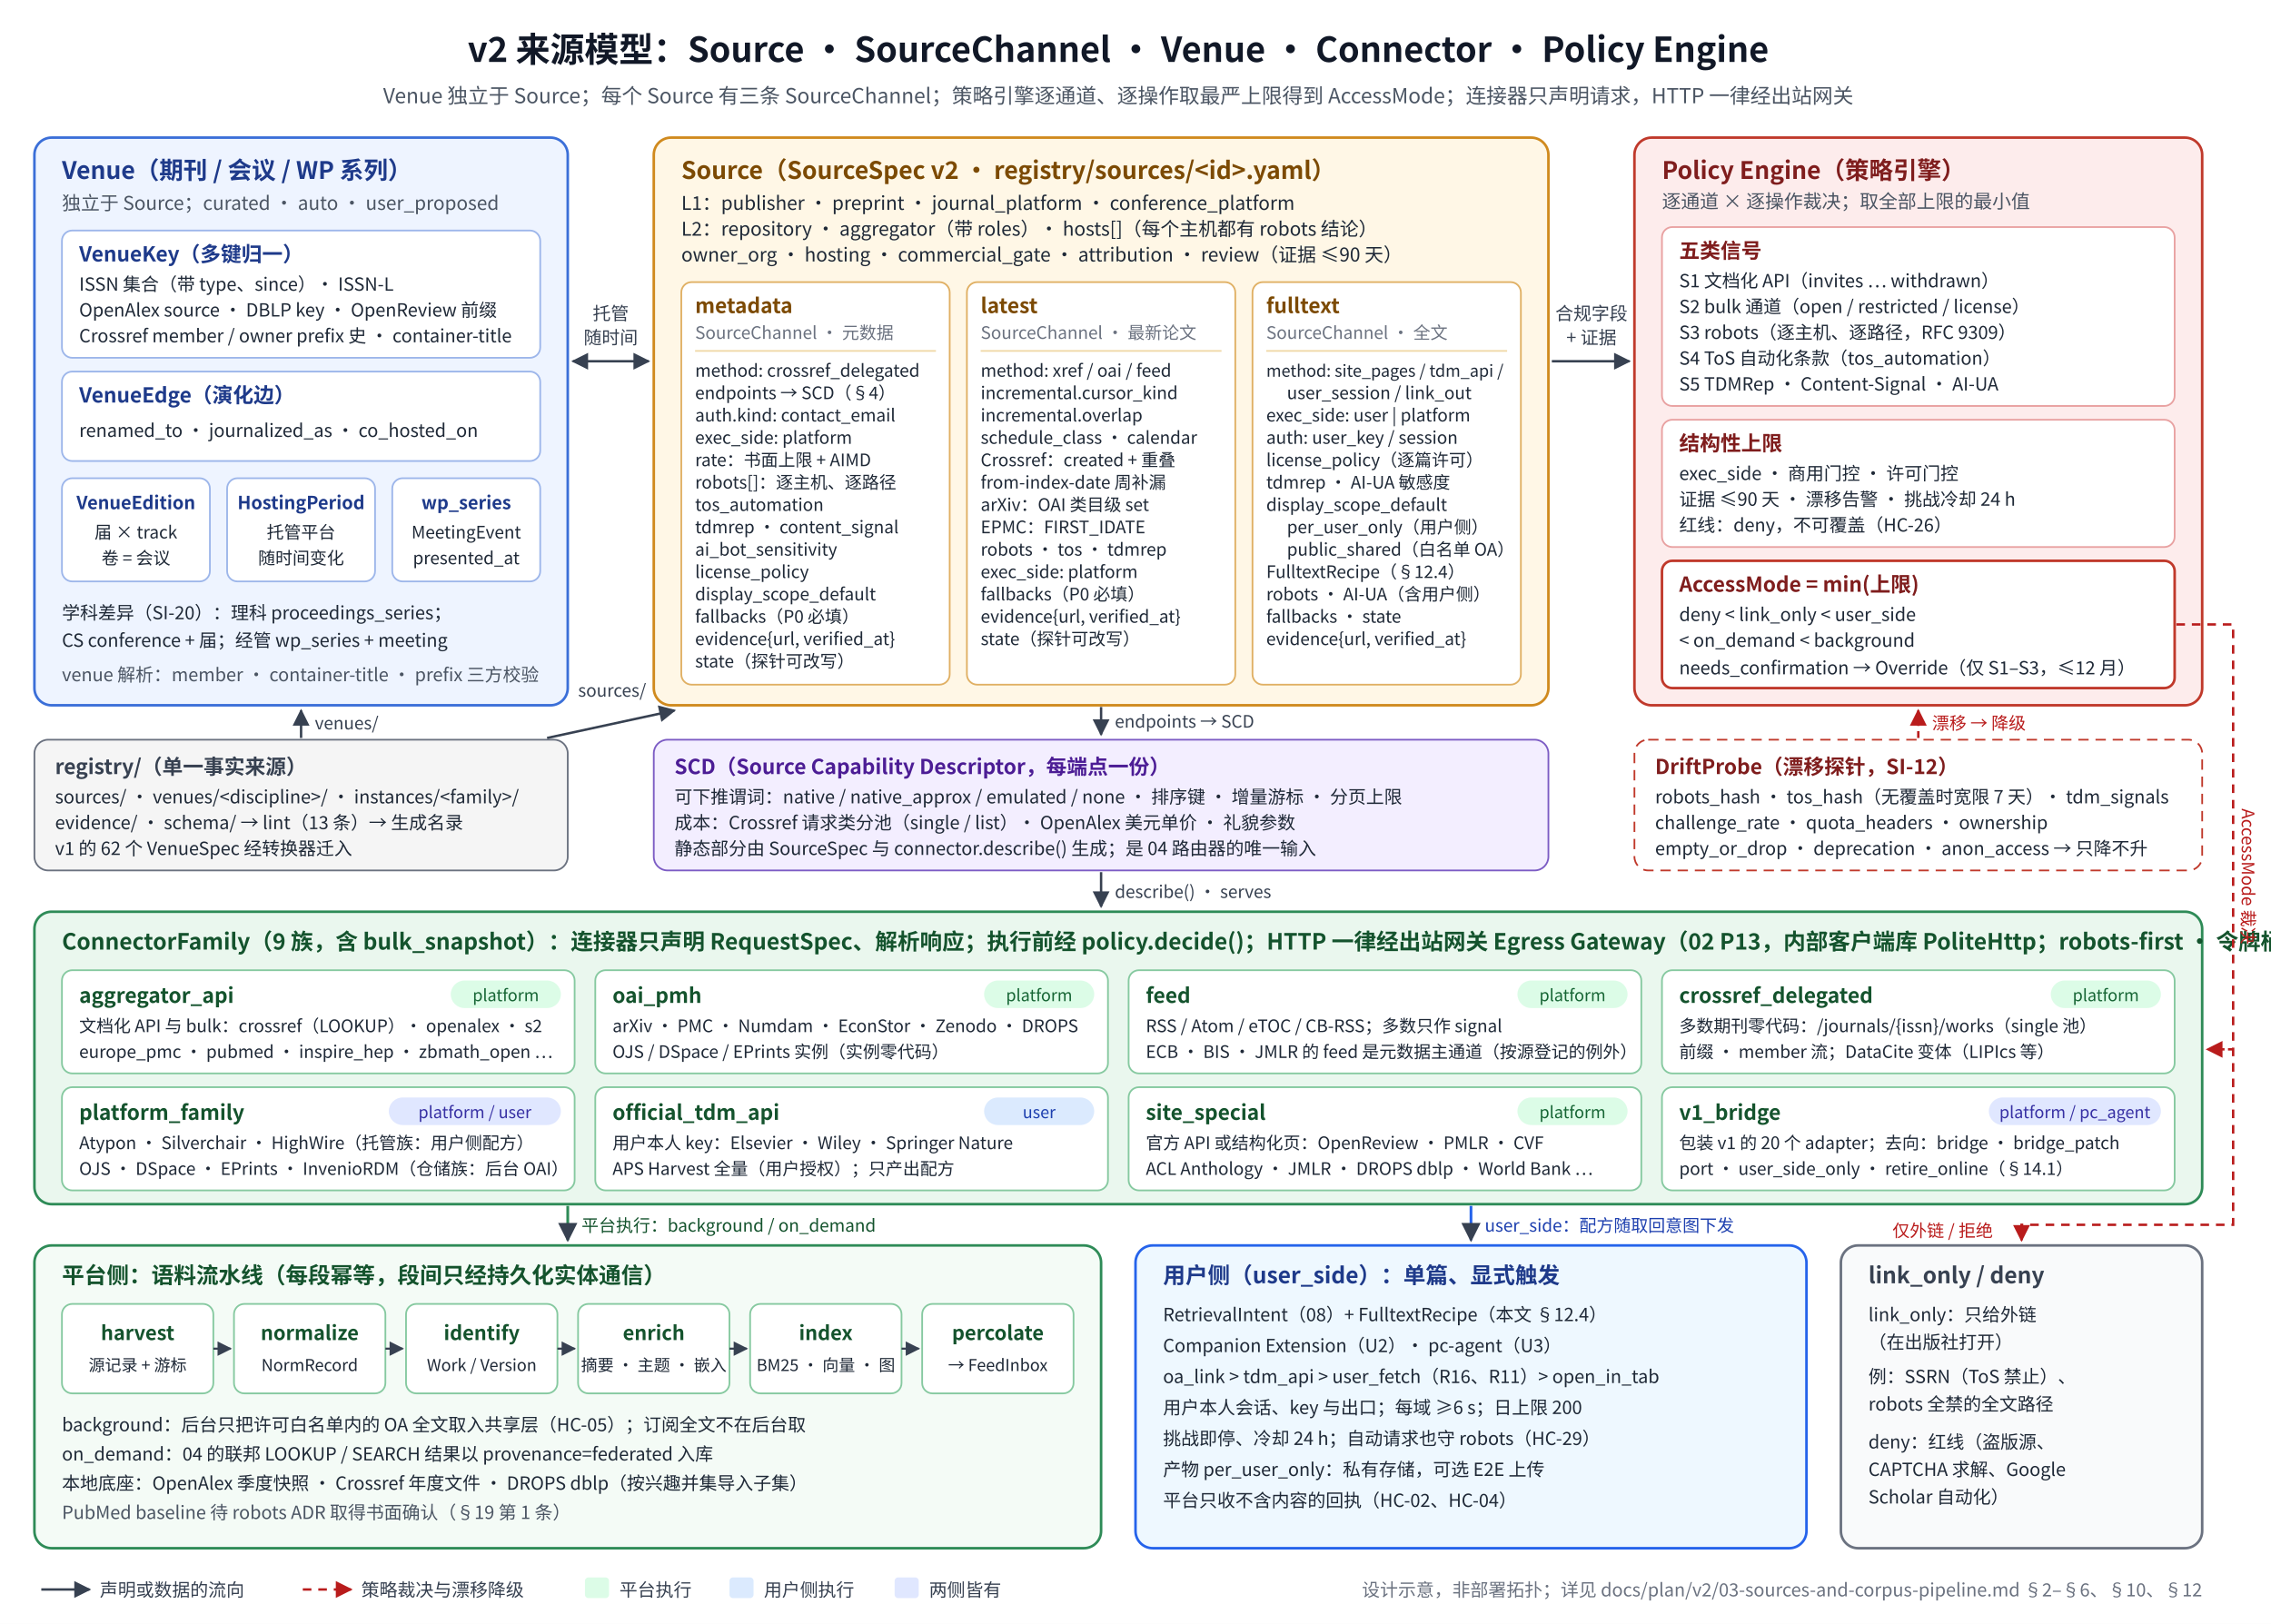
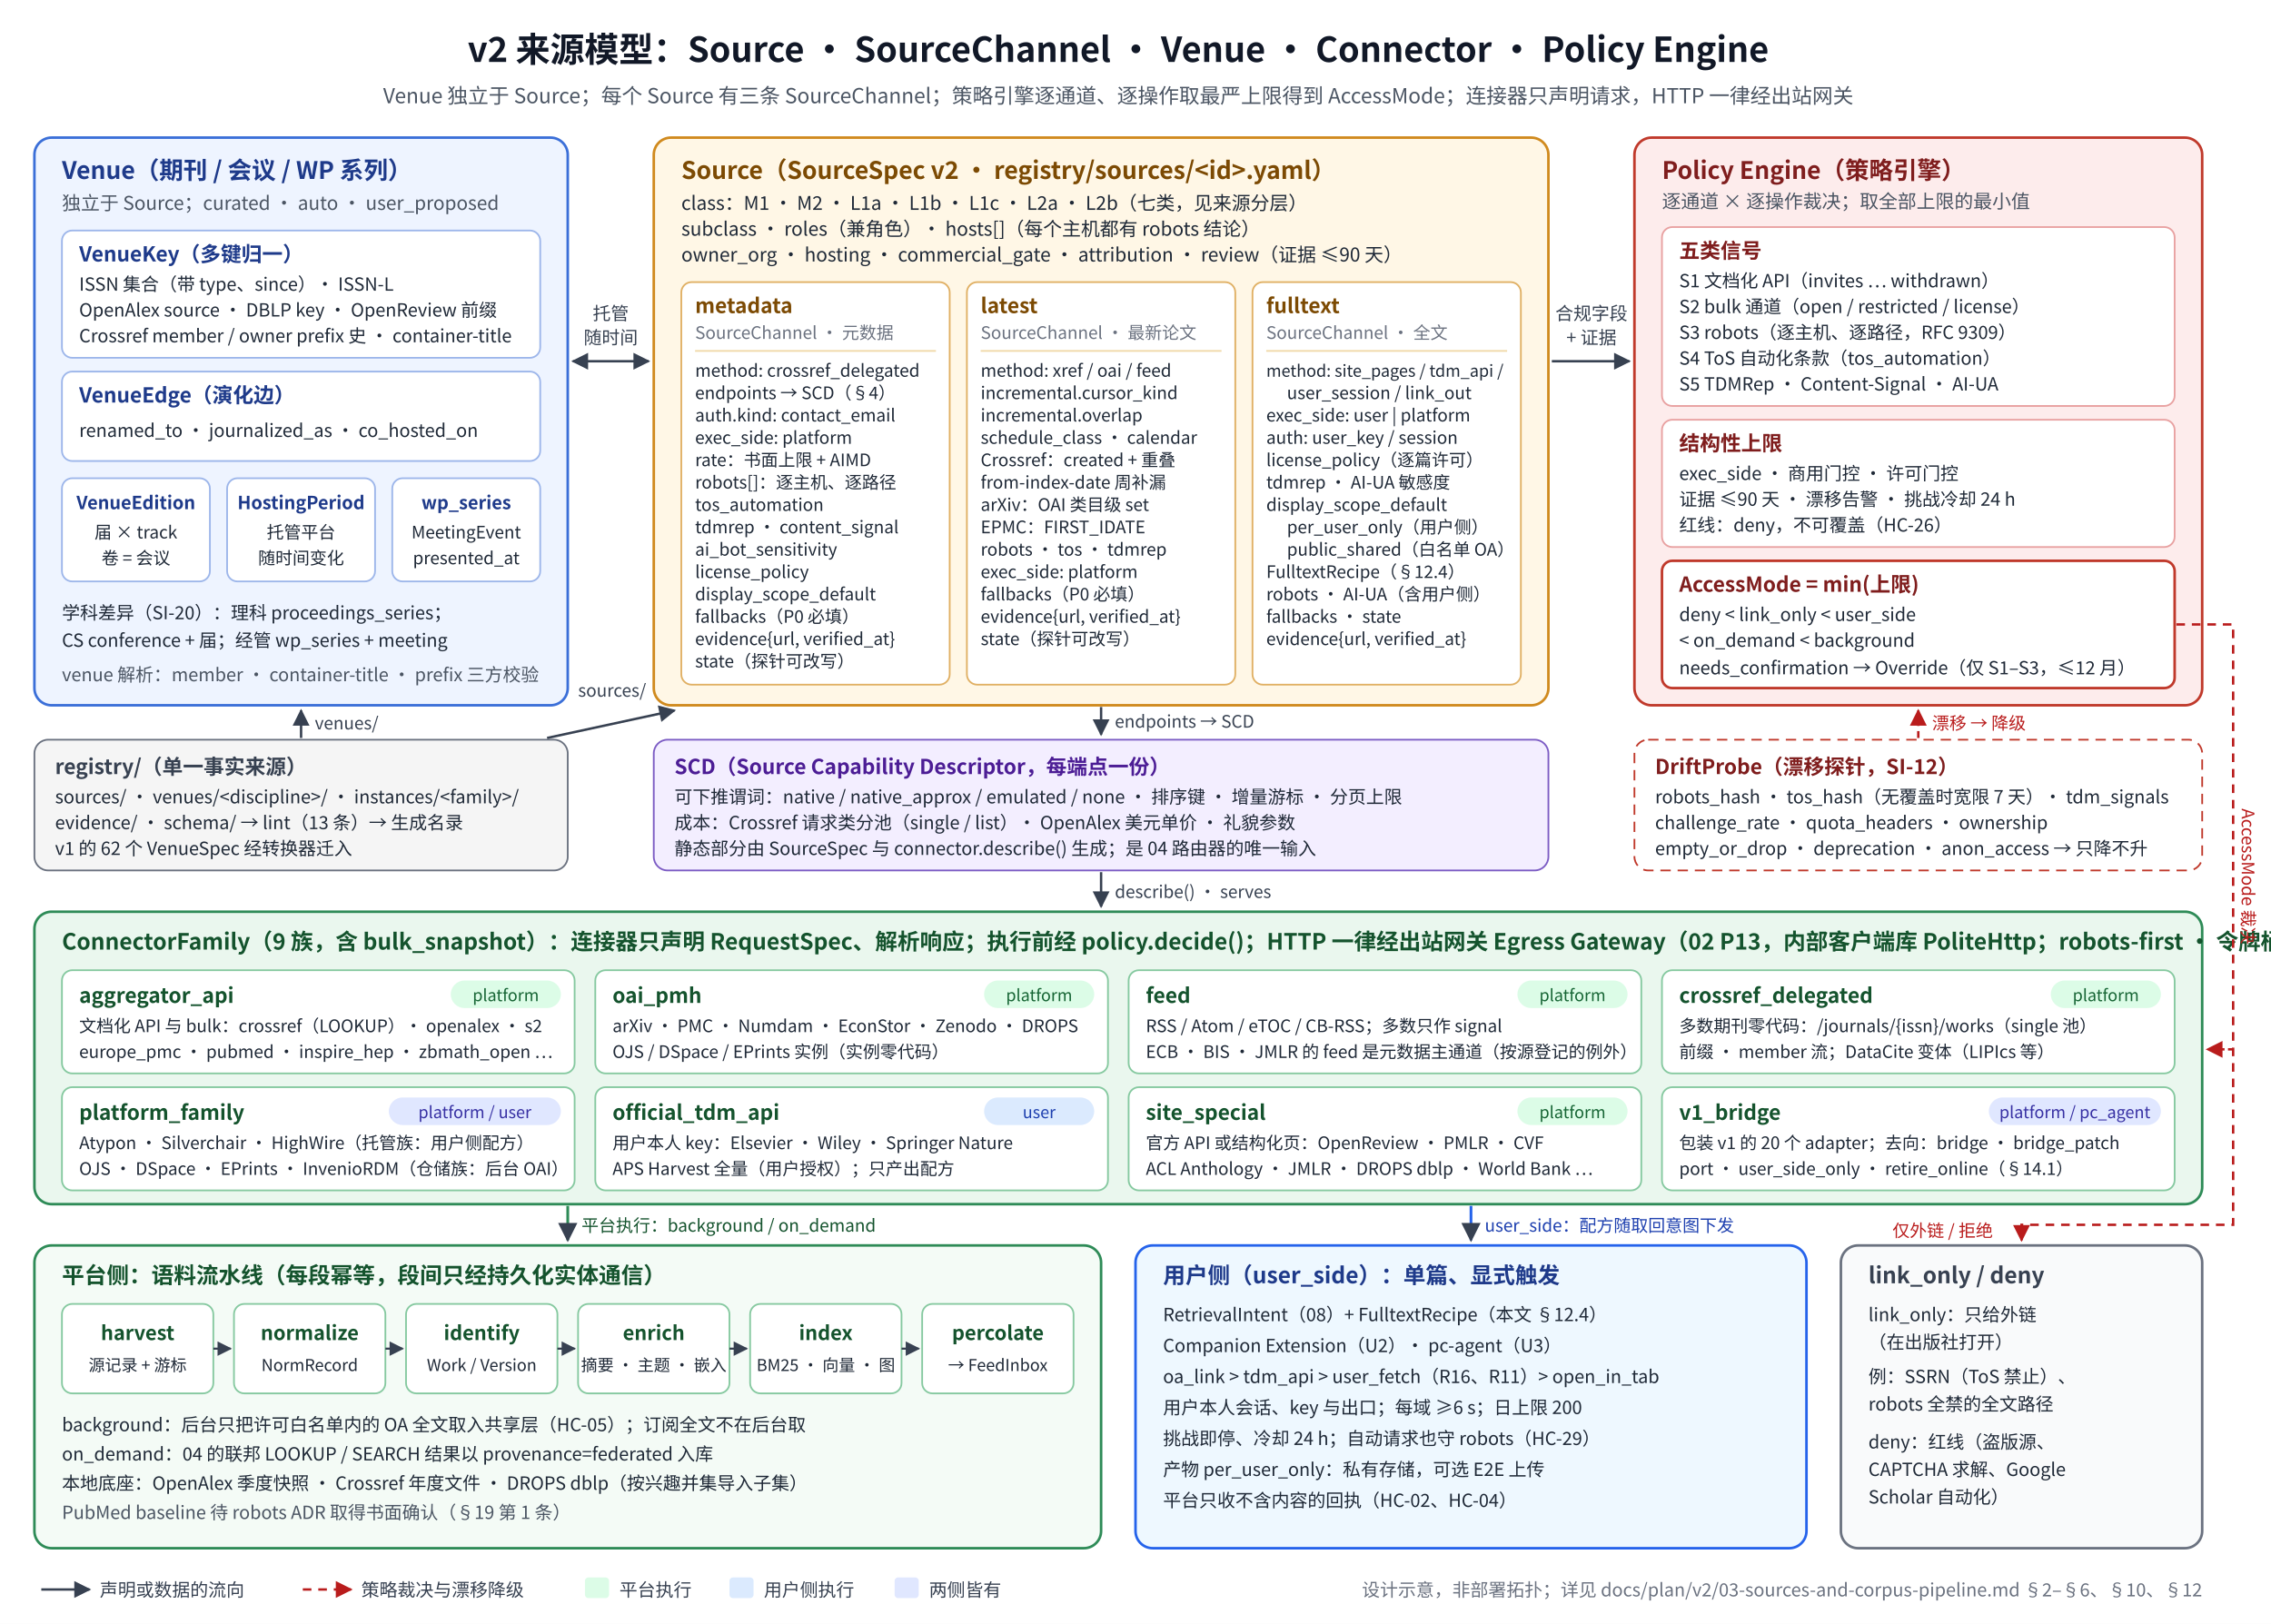
<svg xmlns="http://www.w3.org/2000/svg" viewBox="0 0 1320 944" width="1320" height="944" role="img" aria-labelledby="t d">
  <defs>
    <marker id="arr" viewBox="0 0 10 10" refX="9" refY="5" markerWidth="7" markerHeight="7" orient="auto-start-reverse">
      <path d="M0,0 L10,5 L0,10 z" fill="#374151" />
    </marker>
    <marker id="arrRed" viewBox="0 0 10 10" refX="9" refY="5" markerWidth="7" markerHeight="7" orient="auto-start-reverse">
      <path d="M0,0 L10,5 L0,10 z" fill="#B91C1C" />
    </marker>
  </defs>
  <rect x="0" y="0" width="1320" height="944" fill="#FFFFFF" />
  <g font-family="-apple-system, 'PingFang SC', 'Hiragino Sans GB', 'Microsoft YaHei', 'Noto Sans CJK SC', 'Source Han Sans SC', sans-serif" fill="#1f2937">
    <text x="650" y="36" font-size="20" font-weight="700" text-anchor="middle" fill="#111827">v2 来源模型：Source · SourceChannel · Venue · Connector · Policy Engine</text>
    <text x="650" y="60" font-size="12" text-anchor="middle" fill="#4B5563">Venue 独立于 Source；每个 Source 有三条 SourceChannel；策略引擎逐通道、逐操作取最严上限得到 AccessMode；连接器只声明请求，HTTP 一律经出站网关</text>
    <rect x="20" y="80" width="310" height="330" rx="10" fill="#EEF4FF" stroke="#3B6FD8" stroke-width="1.5" />
    <text x="36" y="104" font-size="14" font-weight="700" fill="#1E3A8A">Venue（期刊 / 会议 / WP 系列）</text>
    <text x="36" y="122" font-size="11" fill="#4B5563">独立于 Source；curated · auto · user_proposed</text>
    <rect x="36" y="134" width="278" height="74" rx="6" fill="#FFFFFF" stroke="#9DB6EA" />
    <text x="46" y="152" font-size="12" font-weight="700" fill="#1E3A8A">VenueKey（多键归一）</text>
    <text x="46" y="169" font-size="10.5" fill="#1f2937">ISSN 集合（带 type、since）· ISSN-L</text>
    <text x="46" y="184" font-size="10.5" fill="#1f2937">OpenAlex source · DBLP key · OpenReview 前缀</text>
    <text x="46" y="199" font-size="10.5" fill="#1f2937">Crossref member / owner prefix 史 · container-title</text>
    <rect x="36" y="216" width="278" height="52" rx="6" fill="#FFFFFF" stroke="#9DB6EA" />
    <text x="46" y="234" font-size="12" font-weight="700" fill="#1E3A8A">VenueEdge（演化边）</text>
    <text x="46" y="254" font-size="10.5" fill="#1f2937">renamed_to · journalized_as · co_hosted_on</text>
    <rect x="36" y="278" width="86" height="60" rx="6" fill="#FFFFFF" stroke="#9DB6EA" />
    <text x="79" y="296" font-size="10.5" font-weight="700" text-anchor="middle" fill="#1E3A8A">VenueEdition</text>
    <text x="79" y="313" font-size="10" text-anchor="middle" fill="#1f2937">届 × track</text>
    <text x="79" y="328" font-size="10" text-anchor="middle" fill="#1f2937">卷 = 会议</text>
    <rect x="132" y="278" width="86" height="60" rx="6" fill="#FFFFFF" stroke="#9DB6EA" />
    <text x="175" y="296" font-size="10.5" font-weight="700" text-anchor="middle" fill="#1E3A8A">HostingPeriod</text>
    <text x="175" y="313" font-size="10" text-anchor="middle" fill="#1f2937">托管平台</text>
    <text x="175" y="328" font-size="10" text-anchor="middle" fill="#1f2937">随时间变化</text>
    <rect x="228" y="278" width="86" height="60" rx="6" fill="#FFFFFF" stroke="#9DB6EA" />
    <text x="271" y="296" font-size="10.5" font-weight="700" text-anchor="middle" fill="#1E3A8A">wp_series</text>
    <text x="271" y="313" font-size="10" text-anchor="middle" fill="#1f2937">MeetingEvent</text>
    <text x="271" y="328" font-size="10" text-anchor="middle" fill="#1f2937">presented_at</text>
    <text x="36" y="360" font-size="10.5" fill="#1f2937">学科差异（SI-20）：理科 proceedings_series；</text>
    <text x="36" y="376" font-size="10.5" fill="#1f2937">CS conference + 届；经管 wp_series + meeting</text>
    <text x="36" y="396" font-size="10.5" fill="#4B5563">venue 解析：member · container-title · prefix 三方校验</text>
    <rect x="380" y="80" width="520" height="330" rx="10" fill="#FFF7E6" stroke="#D08A1E" stroke-width="1.5" />
    <text x="396" y="104" font-size="14" font-weight="700" fill="#7C4A03">Source（SourceSpec v2 · registry/sources/&lt;id&gt;.yaml）</text>
-     <text x="396" y="122" font-size="11" fill="#1f2937">L1：publisher · preprint · journal_platform · conference_platform</text>
-     <text x="396" y="137" font-size="11" fill="#1f2937">L2：repository · aggregator（带 roles）· hosts[]（每个主机都有 robots 结论）</text>
+     <text x="396" y="122" font-size="11" fill="#1f2937">class：M1 · M2 · L1a · L1b · L1c · L2a · L2b（七类，见来源分层）</text>
+     <text x="396" y="137" font-size="11" fill="#1f2937">subclass · roles（兼角色）· hosts[]（每个主机都有 robots 结论）</text>
    <text x="396" y="152" font-size="11" fill="#1f2937">owner_org · hosting · commercial_gate · attribution · review（证据 ≤90 天）</text>
    <rect x="396" y="164" width="156" height="234" rx="6" fill="#FFFFFF" stroke="#E0B064" />
    <text x="404" y="182" font-size="12" font-weight="700" fill="#7C4A03">metadata</text>
    <text x="404" y="197" font-size="10" fill="#6B7280">SourceChannel · 元数据</text>
    <line x1="404" y1="204" x2="544" y2="204" stroke="#F0D9A8" />
    <text x="404" y="219" font-size="10" fill="#1f2937">method: crossref_delegated</text>
    <text x="404" y="232" font-size="10" fill="#1f2937">endpoints → SCD（§4）</text>
    <text x="404" y="245" font-size="10" fill="#1f2937">auth.kind: contact_email</text>
    <text x="404" y="258" font-size="10" fill="#1f2937">exec_side: platform</text>
    <text x="404" y="271" font-size="10" fill="#1f2937">rate：书面上限 + AIMD</text>
    <text x="404" y="284" font-size="10" fill="#1f2937">robots[]：逐主机、逐路径</text>
    <text x="404" y="297" font-size="10" fill="#1f2937">tos_automation</text>
    <text x="404" y="310" font-size="10" fill="#1f2937">tdmrep · content_signal</text>
    <text x="404" y="323" font-size="10" fill="#1f2937">ai_bot_sensitivity</text>
    <text x="404" y="336" font-size="10" fill="#1f2937">license_policy</text>
    <text x="404" y="349" font-size="10" fill="#1f2937">display_scope_default</text>
    <text x="404" y="362" font-size="10" fill="#1f2937">fallbacks（P0 必填）</text>
    <text x="404" y="375" font-size="10" fill="#1f2937">evidence{url, verified_at}</text>
    <text x="404" y="388" font-size="10" fill="#1f2937">state（探针可改写）</text>
    <rect x="562" y="164" width="156" height="234" rx="6" fill="#FFFFFF" stroke="#E0B064" />
    <text x="570" y="182" font-size="12" font-weight="700" fill="#7C4A03">latest</text>
    <text x="570" y="197" font-size="10" fill="#6B7280">SourceChannel · 最新论文</text>
    <line x1="570" y1="204" x2="710" y2="204" stroke="#F0D9A8" />
    <text x="570" y="219" font-size="10" fill="#1f2937">method: xref / oai / feed</text>
    <text x="570" y="232" font-size="10" fill="#1f2937">incremental.cursor_kind</text>
    <text x="570" y="245" font-size="10" fill="#1f2937">incremental.overlap</text>
    <text x="570" y="258" font-size="10" fill="#1f2937">schedule_class · calendar</text>
    <text x="570" y="271" font-size="10" fill="#1f2937">Crossref：created + 重叠</text>
    <text x="570" y="284" font-size="10" fill="#1f2937">from-index-date 周补漏</text>
    <text x="570" y="297" font-size="10" fill="#1f2937">arXiv：OAI 类目级 set</text>
    <text x="570" y="310" font-size="10" fill="#1f2937">EPMC：FIRST_IDATE</text>
    <text x="570" y="323" font-size="10" fill="#1f2937">robots · tos · tdmrep</text>
    <text x="570" y="336" font-size="10" fill="#1f2937">exec_side: platform</text>
    <text x="570" y="349" font-size="10" fill="#1f2937">fallbacks（P0 必填）</text>
    <text x="570" y="362" font-size="10" fill="#1f2937">evidence{url, verified_at}</text>
    <text x="570" y="375" font-size="10" fill="#1f2937">state（探针可改写）</text>
    <rect x="728" y="164" width="156" height="234" rx="6" fill="#FFFFFF" stroke="#E0B064" />
    <text x="736" y="182" font-size="12" font-weight="700" fill="#7C4A03">fulltext</text>
    <text x="736" y="197" font-size="10" fill="#6B7280">SourceChannel · 全文</text>
    <line x1="736" y1="204" x2="876" y2="204" stroke="#F0D9A8" />
    <text x="736" y="219" font-size="9.5" fill="#1f2937">method: site_pages / tdm_api /</text>
    <text x="748" y="232" font-size="10" fill="#1f2937">user_session / link_out</text>
    <text x="736" y="245" font-size="10" fill="#1f2937">exec_side: user | platform</text>
    <text x="736" y="258" font-size="10" fill="#1f2937">auth: user_key / session</text>
    <text x="736" y="271" font-size="10" fill="#1f2937">license_policy（逐篇许可）</text>
    <text x="736" y="284" font-size="10" fill="#1f2937">tdmrep · AI-UA 敏感度</text>
    <text x="736" y="297" font-size="10" fill="#1f2937">display_scope_default</text>
    <text x="748" y="310" font-size="10" fill="#1f2937">per_user_only（用户侧）</text>
    <text x="748" y="323" font-size="10" fill="#1f2937">public_shared（白名单 OA）</text>
    <text x="736" y="336" font-size="10" fill="#1f2937">FulltextRecipe（§12.4）</text>
    <text x="736" y="349" font-size="10" fill="#1f2937">robots · AI-UA（含用户侧）</text>
    <text x="736" y="362" font-size="10" fill="#1f2937">fallbacks · state</text>
    <text x="736" y="375" font-size="10" fill="#1f2937">evidence{url, verified_at}</text>
    <rect x="950" y="80" width="330" height="330" rx="10" fill="#FDECEC" stroke="#C0392B" stroke-width="1.5" />
    <text x="966" y="104" font-size="14" font-weight="700" fill="#7F1D1D">Policy Engine（策略引擎）</text>
    <text x="966" y="121" font-size="11" fill="#4B5563">逐通道 × 逐操作裁决；取全部上限的最小值</text>
    <rect x="966" y="132" width="298" height="104" rx="6" fill="#FFFFFF" stroke="#E8A1A1" />
    <text x="976" y="150" font-size="12" font-weight="700" fill="#7F1D1D">五类信号</text>
    <text x="976" y="167" font-size="10.5" fill="#1f2937">S1 文档化 API（invites … withdrawn）</text>
    <text x="976" y="182" font-size="10.5" fill="#1f2937">S2 bulk 通道（open / restricted / license）</text>
    <text x="976" y="197" font-size="10.5" fill="#1f2937">S3 robots（逐主机、逐路径，RFC 9309）</text>
    <text x="976" y="212" font-size="10.5" fill="#1f2937">S4 ToS 自动化条款（tos_automation）</text>
    <text x="976" y="227" font-size="10.5" fill="#1f2937">S5 TDMRep · Content-Signal · AI-UA</text>
    <rect x="966" y="244" width="298" height="74" rx="6" fill="#FFFFFF" stroke="#E8A1A1" />
    <text x="976" y="262" font-size="12" font-weight="700" fill="#7F1D1D">结构性上限</text>
    <text x="976" y="279" font-size="10.5" fill="#1f2937">exec_side · 商用门控 · 许可门控</text>
    <text x="976" y="294" font-size="10.5" fill="#1f2937">证据 ≤90 天 · 漂移告警 · 挑战冷却 24 h</text>
    <text x="976" y="309" font-size="10.5" fill="#1f2937">红线：deny，不可覆盖（HC-26）</text>
    <rect x="966" y="326" width="298" height="74" rx="6" fill="#FFFFFF" stroke="#C0392B" stroke-width="1.5" />
    <text x="976" y="344" font-size="12" font-weight="700" fill="#7F1D1D">AccessMode = min(上限)</text>
    <text x="976" y="361" font-size="10.5" fill="#1f2937">deny &lt; link_only &lt; user_side</text>
    <text x="976" y="376" font-size="10.5" fill="#1f2937">&lt; on_demand &lt; background</text>
    <text x="976" y="392" font-size="10.5" fill="#1f2937">needs_confirmation → Override（仅 S1–S3，≤12 月）</text>
    <text x="355" y="186" font-size="10.5" text-anchor="middle" fill="#374151">托管</text>
    <text x="355" y="200" font-size="10.5" text-anchor="middle" fill="#374151">随时间</text>
    <line x1="333" y1="210" x2="377" y2="210" stroke="#374151" stroke-width="1.4" marker-start="url(#arr)" marker-end="url(#arr)" />
    <text x="925" y="186" font-size="10.5" text-anchor="middle" fill="#374151">合规字段</text>
    <text x="925" y="200" font-size="10.5" text-anchor="middle" fill="#374151">+ 证据</text>
    <line x1="902" y1="210" x2="947" y2="210" stroke="#374151" stroke-width="1.4" marker-end="url(#arr)" />
    <rect x="20" y="430" width="310" height="76" rx="8" fill="#F5F5F5" stroke="#6B7280" />
    <text x="32" y="450" font-size="12" font-weight="700" fill="#374151">registry/（单一事实来源）</text>
    <text x="32" y="467" font-size="10.5" fill="#1f2937">sources/ · venues/&lt;discipline&gt;/ · instances/&lt;family&gt;/</text>
    <text x="32" y="482" font-size="10.5" fill="#1f2937">evidence/ · schema/ → lint（13 条）→ 生成名录</text>
    <text x="32" y="497" font-size="10.5" fill="#1f2937">v1 的 62 个 VenueSpec 经转换器迁入</text>
    <rect x="380" y="430" width="520" height="76" rx="8" fill="#F3EEFF" stroke="#7C5CC4" />
    <text x="392" y="450" font-size="12" font-weight="700" fill="#4C1D95">SCD（Source Capability Descriptor，每端点一份）</text>
    <text x="392" y="467" font-size="10.5" fill="#1f2937">可下推谓词：native / native_approx / emulated / none · 排序键 · 增量游标 · 分页上限</text>
    <text x="392" y="482" font-size="10.5" fill="#1f2937">成本：Crossref 请求类分池（single / list）· OpenAlex 美元单价 · 礼貌参数</text>
    <text x="392" y="497" font-size="10.5" fill="#1f2937">静态部分由 SourceSpec 与 connector.describe() 生成；是 04 路由器的唯一输入</text>
    <rect x="950" y="430" width="330" height="76" rx="8" fill="#FFFFFF" stroke="#C0392B" stroke-dasharray="6 4" />
    <text x="962" y="450" font-size="12" font-weight="700" fill="#7F1D1D">DriftProbe（漂移探针，SI-12）</text>
    <text x="962" y="467" font-size="10.5" fill="#1f2937">robots_hash · tos_hash（无覆盖时宽限 7 天）· tdm_signals</text>
    <text x="962" y="482" font-size="10.5" fill="#1f2937">challenge_rate · quota_headers · ownership</text>
    <text x="962" y="497" font-size="10.5" fill="#1f2937">empty_or_drop · deprecation · anon_access → 只降不升</text>
    <line x1="175" y1="429" x2="175" y2="413" stroke="#374151" stroke-width="1.4" marker-end="url(#arr)" />
    <text x="183" y="424" font-size="10" fill="#374151">venues/</text>
    <line x1="318" y1="429" x2="392" y2="413" stroke="#374151" stroke-width="1.4" marker-end="url(#arr)" />
    <text x="336" y="405" font-size="10" fill="#374151">sources/</text>
    <line x1="640" y1="411" x2="640" y2="427" stroke="#374151" stroke-width="1.4" marker-end="url(#arr)" />
    <text x="648" y="423" font-size="10" fill="#374151">endpoints → SCD</text>
    <line x1="1115" y1="429" x2="1115" y2="413" stroke="#B91C1C" stroke-width="1.4" stroke-dasharray="4 3" marker-end="url(#arrRed)" />
    <text x="1123" y="424" font-size="10" fill="#B91C1C">漂移 → 降级</text>
    <line x1="640" y1="507" x2="640" y2="527" stroke="#374151" stroke-width="1.4" marker-end="url(#arr)" />
    <text x="648" y="522" font-size="10" fill="#374151">describe() · serves</text>
    <rect x="20" y="530" width="1260" height="170" rx="10" fill="#EAF7EE" stroke="#2E8B57" stroke-width="1.5" />
    <text x="36" y="552" font-size="13" font-weight="700" fill="#14532D">ConnectorFamily（9 族，含 bulk_snapshot）：连接器只声明 RequestSpec、解析响应；执行前经 policy.decide()；HTTP 一律经出站网关 Egress Gateway（02 P13，内部客户端库 PoliteHttp；robots-first · 令牌桶 · 挑战检测 · 审计）</text>
    <rect x="36" y="564" width="298" height="60" rx="6" fill="#FFFFFF" stroke="#86C9A0" />
    <text x="46" y="583" font-size="12" font-weight="700" fill="#14532D">aggregator_api</text>
    <rect x="262" y="570" width="64" height="16" rx="8" fill="#DCFCE7" />
    <text x="294" y="582" font-size="9.5" text-anchor="middle" fill="#166534">platform</text>
    <text x="46" y="600" font-size="10" fill="#1f2937">文档化 API 与 bulk：crossref（LOOKUP）· openalex · s2</text>
    <text x="46" y="615" font-size="10" fill="#1f2937">europe_pmc · pubmed · inspire_hep · zbmath_open …</text>
    <rect x="346" y="564" width="298" height="60" rx="6" fill="#FFFFFF" stroke="#86C9A0" />
    <text x="356" y="583" font-size="12" font-weight="700" fill="#14532D">oai_pmh</text>
    <rect x="572" y="570" width="64" height="16" rx="8" fill="#DCFCE7" />
    <text x="604" y="582" font-size="9.5" text-anchor="middle" fill="#166534">platform</text>
    <text x="356" y="600" font-size="10" fill="#1f2937">arXiv · PMC · Numdam · EconStor · Zenodo · DROPS</text>
    <text x="356" y="615" font-size="10" fill="#1f2937">OJS / DSpace / EPrints 实例（实例零代码）</text>
    <rect x="656" y="564" width="298" height="60" rx="6" fill="#FFFFFF" stroke="#86C9A0" />
    <text x="666" y="583" font-size="12" font-weight="700" fill="#14532D">feed</text>
    <rect x="882" y="570" width="64" height="16" rx="8" fill="#DCFCE7" />
    <text x="914" y="582" font-size="9.5" text-anchor="middle" fill="#166534">platform</text>
    <text x="666" y="600" font-size="10" fill="#1f2937">RSS / Atom / eTOC / CB-RSS；多数只作 signal</text>
    <text x="666" y="615" font-size="10" fill="#1f2937">ECB · BIS · JMLR 的 feed 是元数据主通道（按源登记的例外）</text>
    <rect x="966" y="564" width="298" height="60" rx="6" fill="#FFFFFF" stroke="#86C9A0" />
    <text x="976" y="583" font-size="12" font-weight="700" fill="#14532D">crossref_delegated</text>
    <rect x="1192" y="570" width="64" height="16" rx="8" fill="#DCFCE7" />
    <text x="1224" y="582" font-size="9.5" text-anchor="middle" fill="#166534">platform</text>
    <text x="976" y="600" font-size="10" fill="#1f2937">多数期刊零代码：/journals/{issn}/works（single 池）</text>
    <text x="976" y="615" font-size="10" fill="#1f2937">前缀 · member 流；DataCite 变体（LIPIcs 等）</text>
    <rect x="36" y="632" width="298" height="60" rx="6" fill="#FFFFFF" stroke="#86C9A0" />
    <text x="46" y="651" font-size="12" font-weight="700" fill="#14532D">platform_family</text>
    <rect x="226" y="638" width="100" height="16" rx="8" fill="#E0E7FF" />
    <text x="276" y="650" font-size="9.5" text-anchor="middle" fill="#3730A3">platform / user</text>
    <text x="46" y="668" font-size="10" fill="#1f2937">Atypon · Silverchair · HighWire（托管族：用户侧配方）</text>
    <text x="46" y="683" font-size="10" fill="#1f2937">OJS · DSpace · EPrints · InvenioRDM（仓储族：后台 OAI）</text>
    <rect x="346" y="632" width="298" height="60" rx="6" fill="#FFFFFF" stroke="#86C9A0" />
    <text x="356" y="651" font-size="12" font-weight="700" fill="#14532D">official_tdm_api</text>
    <rect x="572" y="638" width="64" height="16" rx="8" fill="#DBEAFE" />
    <text x="604" y="650" font-size="9.5" text-anchor="middle" fill="#1E40AF">user</text>
    <text x="356" y="668" font-size="10" fill="#1f2937">用户本人 key：Elsevier · Wiley · Springer Nature</text>
    <text x="356" y="683" font-size="10" fill="#1f2937">APS Harvest 全量（用户授权）；只产出配方</text>
    <rect x="656" y="632" width="298" height="60" rx="6" fill="#FFFFFF" stroke="#86C9A0" />
    <text x="666" y="651" font-size="12" font-weight="700" fill="#14532D">site_special</text>
    <rect x="882" y="638" width="64" height="16" rx="8" fill="#DCFCE7" />
    <text x="914" y="650" font-size="9.5" text-anchor="middle" fill="#166534">platform</text>
    <text x="666" y="668" font-size="10" fill="#1f2937">官方 API 或结构化页：OpenReview · PMLR · CVF</text>
    <text x="666" y="683" font-size="10" fill="#1f2937">ACL Anthology · JMLR · DROPS dblp · World Bank …</text>
    <rect x="966" y="632" width="298" height="60" rx="6" fill="#FFFFFF" stroke="#86C9A0" />
    <text x="976" y="651" font-size="12" font-weight="700" fill="#14532D">v1_bridge</text>
    <rect x="1156" y="638" width="100" height="16" rx="8" fill="#E0E7FF" />
    <text x="1206" y="650" font-size="9.5" text-anchor="middle" fill="#3730A3">platform / pc_agent</text>
    <text x="976" y="668" font-size="10" fill="#1f2937">包装 v1 的 20 个 adapter；去向：bridge · bridge_patch</text>
    <text x="976" y="683" font-size="10" fill="#1f2937">port · user_side_only · retire_online（§14.1）</text>
    <polyline points="1265,363 1298,363 1298,712 1175,712 1175,721" fill="none" stroke="#B91C1C" stroke-width="1.4" stroke-dasharray="5 4" marker-end="url(#arrRed)" />
    <line x1="1298" y1="610" x2="1283" y2="610" stroke="#B91C1C" stroke-width="1.4" stroke-dasharray="3 2" marker-end="url(#arrRed)" />
    <text x="1303" y="470" font-size="10" fill="#B91C1C" transform="rotate(90 1303 470)">AccessMode 裁决</text>
    <line x1="330" y1="701" x2="330" y2="721" stroke="#2E8B57" stroke-width="1.6" marker-end="url(#arr)" />
    <text x="338" y="716" font-size="10" fill="#14532D">平台执行：background / on_demand</text>
    <line x1="855" y1="701" x2="855" y2="721" stroke="#2563EB" stroke-width="1.6" marker-end="url(#arr)" />
    <text x="863" y="716" font-size="10" fill="#1E40AF">user_side：配方随取回意图下发</text>
    <text x="1100" y="719" font-size="10" fill="#B91C1C">仅外链 / 拒绝</text>
    <rect x="20" y="724" width="620" height="176" rx="10" fill="#F4FBF6" stroke="#2E8B57" stroke-width="1.5" />
    <text x="36" y="746" font-size="13" font-weight="700" fill="#14532D">平台侧：语料流水线（每段幂等，段间只经持久化实体通信）</text>
    <rect x="36" y="758" width="88" height="52" rx="6" fill="#FFFFFF" stroke="#86C9A0" />
    <text x="80" y="779" font-size="11.5" font-weight="700" text-anchor="middle" fill="#14532D">harvest</text>
    <text x="80" y="797" font-size="9.5" text-anchor="middle" fill="#1f2937">源记录 + 游标</text>
    <rect x="136" y="758" width="88" height="52" rx="6" fill="#FFFFFF" stroke="#86C9A0" />
    <text x="180" y="779" font-size="11.5" font-weight="700" text-anchor="middle" fill="#14532D">normalize</text>
    <text x="180" y="797" font-size="9.5" text-anchor="middle" fill="#1f2937">NormRecord</text>
    <rect x="236" y="758" width="88" height="52" rx="6" fill="#FFFFFF" stroke="#86C9A0" />
    <text x="280" y="779" font-size="11.5" font-weight="700" text-anchor="middle" fill="#14532D">identify</text>
    <text x="280" y="797" font-size="9.5" text-anchor="middle" fill="#1f2937">Work / Version</text>
    <rect x="336" y="758" width="88" height="52" rx="6" fill="#FFFFFF" stroke="#86C9A0" />
    <text x="380" y="779" font-size="11.5" font-weight="700" text-anchor="middle" fill="#14532D">enrich</text>
    <text x="380" y="797" font-size="9.5" text-anchor="middle" fill="#1f2937">摘要 · 主题 · 嵌入</text>
    <rect x="436" y="758" width="88" height="52" rx="6" fill="#FFFFFF" stroke="#86C9A0" />
    <text x="480" y="779" font-size="11.5" font-weight="700" text-anchor="middle" fill="#14532D">index</text>
    <text x="480" y="797" font-size="9.5" text-anchor="middle" fill="#1f2937">BM25 · 向量 · 图</text>
    <rect x="536" y="758" width="88" height="52" rx="6" fill="#FFFFFF" stroke="#86C9A0" />
    <text x="580" y="779" font-size="11.5" font-weight="700" text-anchor="middle" fill="#14532D">percolate</text>
    <text x="580" y="797" font-size="9.5" text-anchor="middle" fill="#1f2937">→ FeedInbox</text>
    <line x1="124" y1="784" x2="134" y2="784" stroke="#374151" stroke-width="1.2" marker-end="url(#arr)" />
    <line x1="224" y1="784" x2="234" y2="784" stroke="#374151" stroke-width="1.2" marker-end="url(#arr)" />
    <line x1="324" y1="784" x2="334" y2="784" stroke="#374151" stroke-width="1.2" marker-end="url(#arr)" />
    <line x1="424" y1="784" x2="434" y2="784" stroke="#374151" stroke-width="1.2" marker-end="url(#arr)" />
    <line x1="524" y1="784" x2="534" y2="784" stroke="#374151" stroke-width="1.2" marker-end="url(#arr)" />
    <text x="36" y="832" font-size="10.5" fill="#1f2937">background：后台只把许可白名单内的 OA 全文取入共享层（HC-05）；订阅全文不在后台取</text>
    <text x="36" y="849" font-size="10.5" fill="#1f2937">on_demand：04 的联邦 LOOKUP / SEARCH 结果以 provenance=federated 入库</text>
    <text x="36" y="866" font-size="10.5" fill="#1f2937">本地底座：OpenAlex 季度快照 · Crossref 年度文件 · DROPS dblp（按兴趣并集导入子集）</text>
    <text x="36" y="883" font-size="10.5" fill="#4B5563">PubMed baseline 待 robots ADR 取得书面确认（§19 第 1 条）</text>
    <rect x="660" y="724" width="390" height="176" rx="10" fill="#EEF8FF" stroke="#2563EB" stroke-width="1.5" />
    <text x="676" y="746" font-size="13" font-weight="700" fill="#1E3A8A">用户侧（user_side）：单篇、显式触发</text>
    <text x="676" y="768" font-size="10.5" fill="#1f2937">RetrievalIntent（08）+ FulltextRecipe（本文 §12.4）</text>
    <text x="676" y="786" font-size="10.5" fill="#1f2937">Companion Extension（U2）· pc-agent（U3）</text>
    <text x="676" y="804" font-size="10.5" fill="#1f2937">oa_link &gt; tdm_api &gt; user_fetch（R16、R11）&gt; open_in_tab</text>
    <text x="676" y="822" font-size="10.5" fill="#1f2937">用户本人会话、key 与出口；每域 ≥6 s；日上限 200</text>
    <text x="676" y="840" font-size="10.5" fill="#1f2937">挑战即停、冷却 24 h；自动请求也守 robots（HC-29）</text>
    <text x="676" y="858" font-size="10.5" fill="#1f2937">产物 per_user_only：私有存储，可选 E2E 上传</text>
    <text x="676" y="876" font-size="10.5" fill="#1f2937">平台只收不含内容的回执（HC-02、HC-04）</text>
    <rect x="1070" y="724" width="210" height="176" rx="10" fill="#F9FAFB" stroke="#6B7280" stroke-width="1.5" />
    <text x="1086" y="746" font-size="13" font-weight="700" fill="#374151">link_only / deny</text>
    <text x="1086" y="768" font-size="10.5" fill="#1f2937">link_only：只给外链</text>
    <text x="1086" y="784" font-size="10.5" fill="#1f2937">（在出版社打开）</text>
    <text x="1086" y="804" font-size="10.5" fill="#1f2937">例：SSRN（ToS 禁止）、</text>
    <text x="1086" y="820" font-size="10.5" fill="#1f2937">robots 全禁的全文路径</text>
    <text x="1086" y="842" font-size="10.5" fill="#1f2937">deny：红线（盗版源、</text>
    <text x="1086" y="858" font-size="10.5" fill="#1f2937">CAPTCHA 求解、Google</text>
    <text x="1086" y="874" font-size="10.5" fill="#1f2937">Scholar 自动化）</text>
    <line x1="24" y1="924" x2="52" y2="924" stroke="#374151" stroke-width="1.4" marker-end="url(#arr)" />
    <text x="58" y="928" font-size="10.5" fill="#374151">声明或数据的流向</text>
    <line x1="176" y1="924" x2="204" y2="924" stroke="#B91C1C" stroke-width="1.4" stroke-dasharray="5 4" marker-end="url(#arrRed)" />
    <text x="210" y="928" font-size="10.5" fill="#374151">策略裁决与漂移降级</text>
    <rect x="340" y="917" width="14" height="12" rx="2" fill="#DCFCE7" />
    <text x="360" y="928" font-size="10.5" fill="#374151">平台执行</text>
    <rect x="424" y="917" width="14" height="12" rx="2" fill="#DBEAFE" />
    <text x="444" y="928" font-size="10.5" fill="#374151">用户侧执行</text>
    <rect x="520" y="917" width="14" height="12" rx="2" fill="#E0E7FF" />
    <text x="540" y="928" font-size="10.5" fill="#374151">两侧皆有</text>
    <text x="1280" y="928" font-size="10.5" text-anchor="end" fill="#6B7280">设计示意，非部署拓扑；详见 docs/plan/v2/03-sources-and-corpus-pipeline.md §2–§6、§10、§12</text>
  </g>
</svg>
